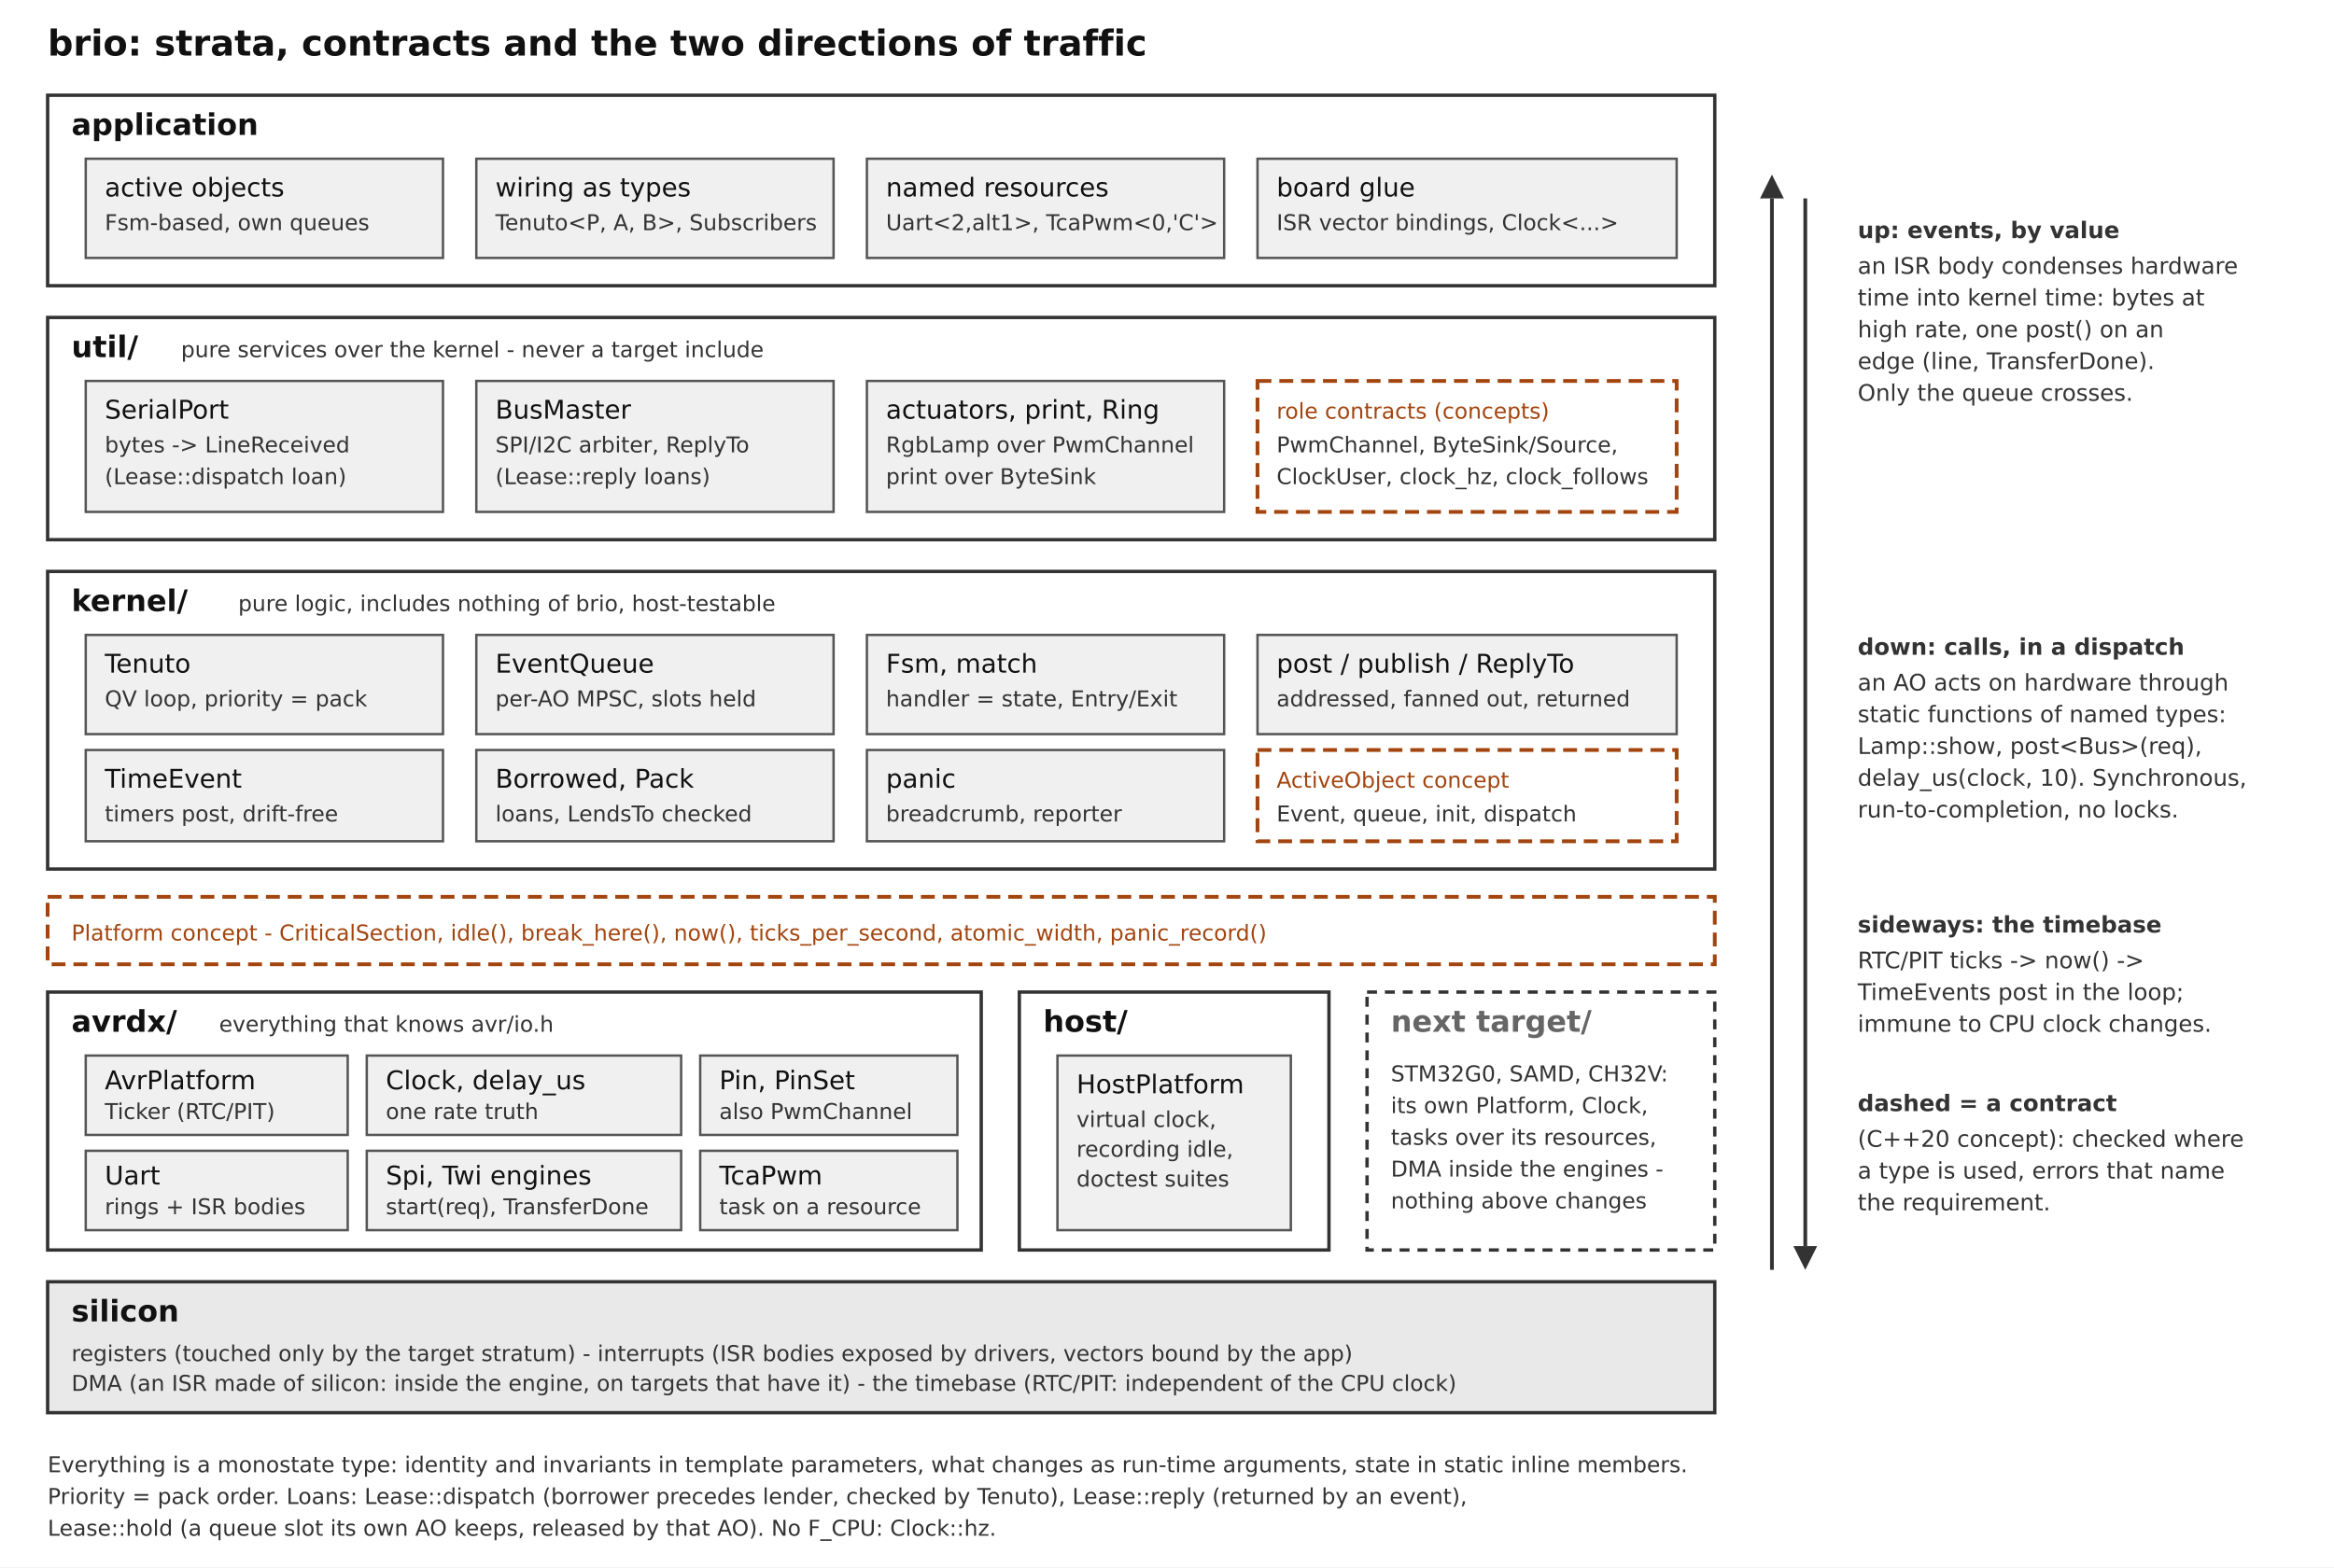
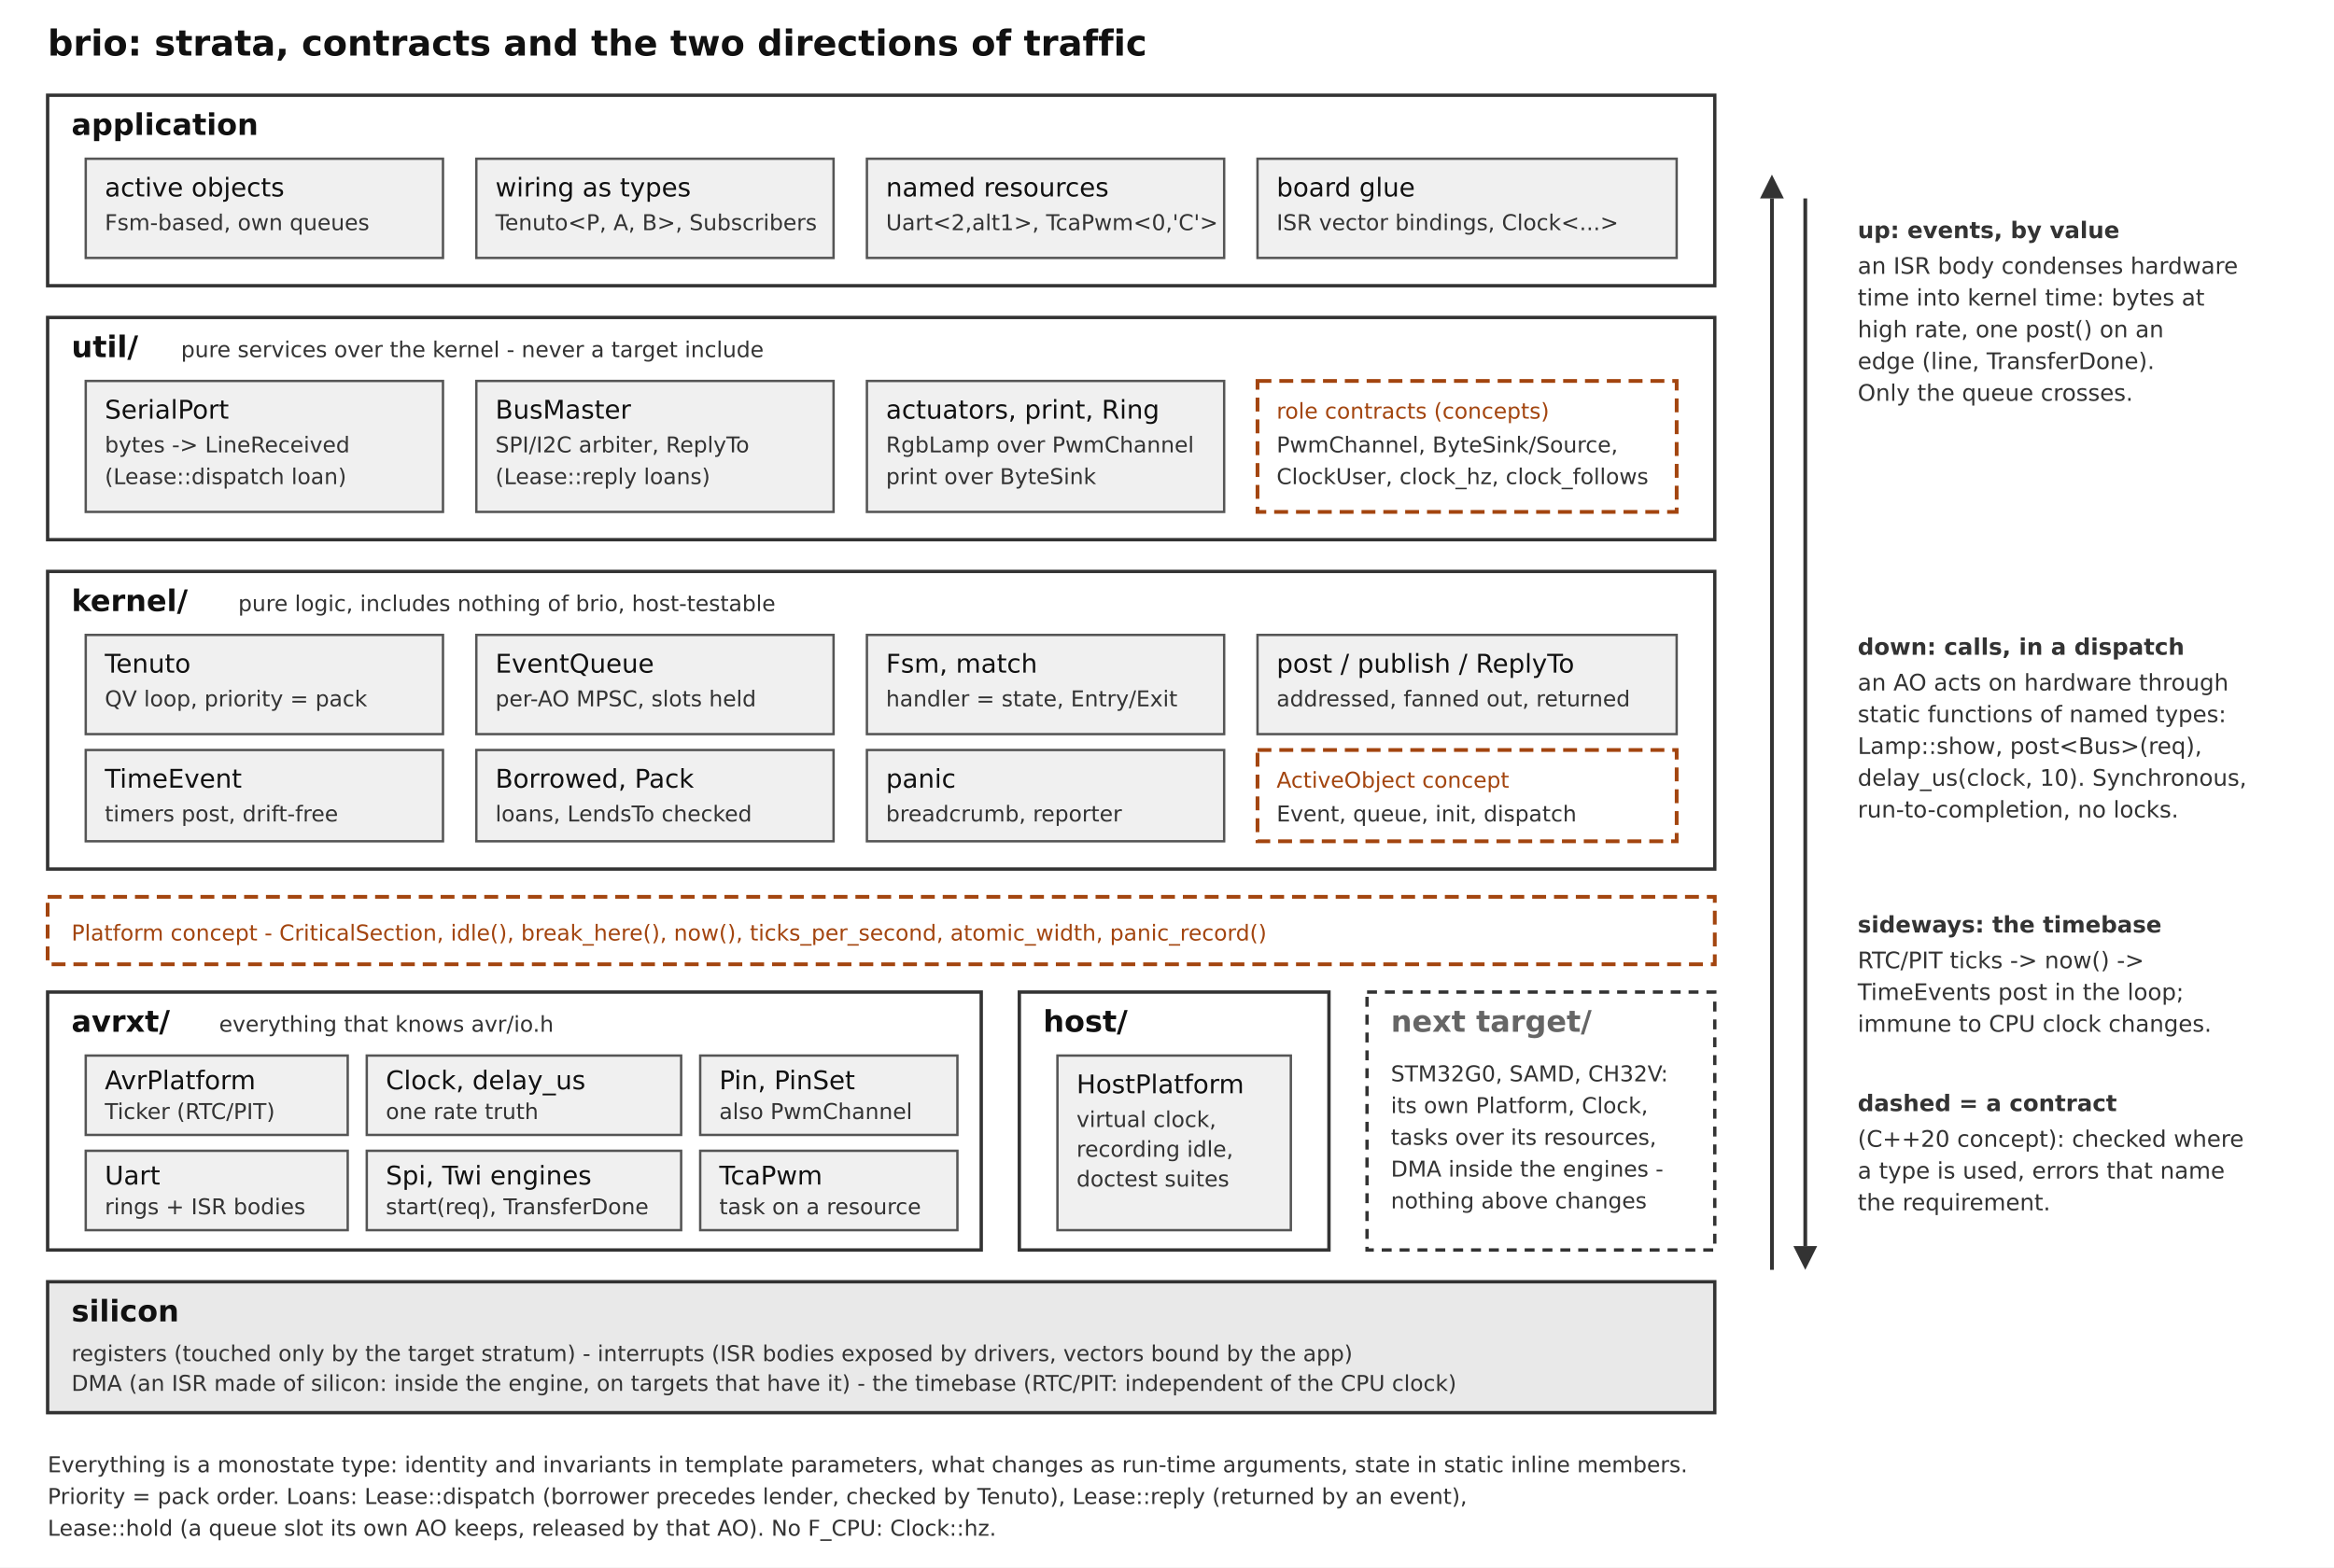
<svg xmlns="http://www.w3.org/2000/svg" viewBox="0 0 1176 790" font-family="DejaVu Sans, Verdana, sans-serif" font-size="13">
  <rect x="0" y="0" width="1176" height="790" fill="#ffffff" />
  <text x="24" y="28" font-size="18" font-weight="bold" fill="#111111">brio: strata, contracts and the two directions of traffic</text>
  <rect x="24" y="48" width="840" height="96" fill="#ffffff" stroke="#333333" stroke-width="1.7" />
  <text x="36" y="68" font-size="15" font-weight="bold" fill="#111111">application</text>
  <rect x="43.2" y="80" width="180" height="50" fill="#f0f0f0" stroke="#555555" stroke-width="1.2" />
  <text x="52.8" y="99" fill="#111111">active objects</text>
  <text x="52.8" y="116" font-size="11" fill="#333333">Fsm-based, own queues</text>
  <rect x="240" y="80" width="180" height="50" fill="#f0f0f0" stroke="#555555" stroke-width="1.2" />
  <text x="249.6" y="99" fill="#111111">wiring as types</text>
  <text x="249.6" y="116" font-size="11" fill="#333333">Tenuto&lt;P, A, B&gt;, Subscribers</text>
  <rect x="436.8" y="80" width="180" height="50" fill="#f0f0f0" stroke="#555555" stroke-width="1.2" />
  <text x="446.4" y="99" fill="#111111">named resources</text>
  <text x="446.4" y="116" font-size="11" fill="#333333">Uart&lt;2,alt1&gt;, TcaPwm&lt;0,'C'&gt;</text>
  <rect x="633.6" y="80" width="211.2" height="50" fill="#f0f0f0" stroke="#555555" stroke-width="1.2" />
  <text x="643.2" y="99" fill="#111111">board glue</text>
  <text x="643.2" y="116" font-size="11" fill="#333333">ISR vector bindings, Clock&lt;...&gt;</text>
  <rect x="24" y="160" width="840" height="112" fill="#ffffff" stroke="#333333" stroke-width="1.7" />
  <text x="36" y="180" font-size="15" font-weight="bold" fill="#111111">util/</text>
  <text x="91.2" y="180" font-size="11" fill="#333333">pure services over the kernel - never a target include</text>
  <rect x="43.2" y="192" width="180" height="66" fill="#f0f0f0" stroke="#555555" stroke-width="1.2" />
  <text x="52.8" y="211" fill="#111111">SerialPort</text>
  <text x="52.8" y="228" font-size="11" fill="#333333">bytes -&gt; LineReceived</text>
  <text x="52.8" y="244" font-size="11" fill="#333333">(Lease::dispatch loan)</text>
  <rect x="240" y="192" width="180" height="66" fill="#f0f0f0" stroke="#555555" stroke-width="1.2" />
  <text x="249.6" y="211" fill="#111111">BusMaster</text>
  <text x="249.6" y="228" font-size="11" fill="#333333">SPI/I2C arbiter, ReplyTo</text>
  <text x="249.6" y="244" font-size="11" fill="#333333">(Lease::reply loans)</text>
  <rect x="436.8" y="192" width="180" height="66" fill="#f0f0f0" stroke="#555555" stroke-width="1.2" />
  <text x="446.4" y="211" fill="#111111">actuators, print, Ring</text>
  <text x="446.4" y="228" font-size="11" fill="#333333">RgbLamp over PwmChannel</text>
  <text x="446.4" y="244" font-size="11" fill="#333333">print over ByteSink</text>
  <rect x="633.6" y="192" width="211.2" height="66" fill="none" stroke="#a3450f" stroke-width="1.9" stroke-dasharray="7 4" />
  <text x="643.2" y="211" font-size="11" fill="#a3450f">role contracts (concepts)</text>
  <text x="643.2" y="228" font-size="11" fill="#333333">PwmChannel, ByteSink/Source,</text>
  <text x="643.2" y="244" font-size="11" fill="#333333">ClockUser, clock_hz, clock_follows</text>
  <rect x="24" y="288" width="840" height="150" fill="#ffffff" stroke="#333333" stroke-width="1.7" />
  <text x="36" y="308" font-size="15" font-weight="bold" fill="#111111">kernel/</text>
  <text x="120" y="308" font-size="11" fill="#333333">pure logic, includes nothing of brio, host-testable</text>
  <rect x="43.2" y="320" width="180" height="50" fill="#f0f0f0" stroke="#555555" stroke-width="1.2" />
  <text x="52.8" y="339" fill="#111111">Tenuto</text>
  <text x="52.8" y="356" font-size="11" fill="#333333">QV loop, priority = pack</text>
  <rect x="240" y="320" width="180" height="50" fill="#f0f0f0" stroke="#555555" stroke-width="1.2" />
  <text x="249.6" y="339" fill="#111111">EventQueue</text>
  <text x="249.6" y="356" font-size="11" fill="#333333">per-AO MPSC, slots held</text>
  <rect x="436.8" y="320" width="180" height="50" fill="#f0f0f0" stroke="#555555" stroke-width="1.2" />
  <text x="446.4" y="339" fill="#111111">Fsm, match</text>
  <text x="446.4" y="356" font-size="11" fill="#333333">handler = state, Entry/Exit</text>
  <rect x="633.6" y="320" width="211.2" height="50" fill="#f0f0f0" stroke="#555555" stroke-width="1.2" />
  <text x="643.2" y="339" fill="#111111">post / publish / ReplyTo</text>
  <text x="643.2" y="356" font-size="11" fill="#333333">addressed, fanned out, returned</text>
  <rect x="43.2" y="378" width="180" height="46" fill="#f0f0f0" stroke="#555555" stroke-width="1.2" />
  <text x="52.8" y="397" fill="#111111">TimeEvent</text>
  <text x="52.8" y="414" font-size="11" fill="#333333">timers post, drift-free</text>
  <rect x="240" y="378" width="180" height="46" fill="#f0f0f0" stroke="#555555" stroke-width="1.2" />
  <text x="249.6" y="397" fill="#111111">Borrowed, Pack</text>
  <text x="249.6" y="414" font-size="11" fill="#333333">loans, LendsTo checked</text>
  <rect x="436.8" y="378" width="180" height="46" fill="#f0f0f0" stroke="#555555" stroke-width="1.2" />
  <text x="446.4" y="397" fill="#111111">panic</text>
  <text x="446.4" y="414" font-size="11" fill="#333333">breadcrumb, reporter</text>
  <rect x="633.6" y="378" width="211.2" height="46" fill="none" stroke="#a3450f" stroke-width="1.9" stroke-dasharray="7 4" />
  <text x="643.2" y="397" font-size="11" fill="#a3450f">ActiveObject concept</text>
  <text x="643.2" y="414" font-size="11" fill="#333333">Event, queue, init, dispatch</text>
  <rect x="24" y="452" width="840" height="34" fill="none" stroke="#a3450f" stroke-width="1.9" stroke-dasharray="7 4" />
  <text x="36" y="474" font-size="11" fill="#a3450f">Platform concept  -  CriticalSection, idle(), break_here(), now(), ticks_per_second, atomic_width, panic_record()</text>
  <rect x="24" y="500" width="470.4" height="130" fill="#ffffff" stroke="#333333" stroke-width="1.7" />
-   <text x="36" y="520" font-size="15" font-weight="bold" fill="#111111">avrdx/</text>
+   <text x="36" y="520" font-size="15" font-weight="bold" fill="#111111">avrxt/</text>
  <text x="110.4" y="520" font-size="11" fill="#333333">everything that knows avr/io.h</text>
  <rect x="43.2" y="532" width="132" height="40" fill="#f0f0f0" stroke="#555555" stroke-width="1.2" />
  <text x="52.8" y="549" fill="#111111">AvrPlatform</text>
  <text x="52.8" y="564" font-size="11" fill="#333333">Ticker (RTC/PIT)</text>
  <rect x="184.8" y="532" width="158.4" height="40" fill="#f0f0f0" stroke="#555555" stroke-width="1.2" />
  <text x="194.4" y="549" fill="#111111">Clock, delay_us</text>
  <text x="194.4" y="564" font-size="11" fill="#333333">one rate truth</text>
  <rect x="352.8" y="532" width="129.6" height="40" fill="#f0f0f0" stroke="#555555" stroke-width="1.2" />
  <text x="362.4" y="549" fill="#111111">Pin, PinSet</text>
  <text x="362.4" y="564" font-size="11" fill="#333333">also PwmChannel</text>
  <rect x="43.2" y="580" width="132" height="40" fill="#f0f0f0" stroke="#555555" stroke-width="1.2" />
  <text x="52.8" y="597" fill="#111111">Uart</text>
  <text x="52.8" y="612" font-size="11" fill="#333333">rings + ISR bodies</text>
  <rect x="184.8" y="580" width="158.4" height="40" fill="#f0f0f0" stroke="#555555" stroke-width="1.2" />
  <text x="194.4" y="597" fill="#111111">Spi, Twi engines</text>
  <text x="194.4" y="612" font-size="11" fill="#333333">start(req), TransferDone</text>
  <rect x="352.8" y="580" width="129.6" height="40" fill="#f0f0f0" stroke="#555555" stroke-width="1.2" />
  <text x="362.4" y="597" fill="#111111">TcaPwm</text>
  <text x="362.4" y="612" font-size="11" fill="#333333">task on a resource</text>
  <rect x="513.6" y="500" width="156" height="130" fill="#ffffff" stroke="#333333" stroke-width="1.7" />
  <text x="525.6" y="520" font-size="15" font-weight="bold" fill="#111111">host/</text>
  <rect x="532.8" y="532" width="117.6" height="88" fill="#f0f0f0" stroke="#555555" stroke-width="1.2" />
  <text x="542.4" y="551" fill="#111111">HostPlatform</text>
  <text x="542.4" y="568" font-size="11" fill="#333333">virtual clock,</text>
  <text x="542.4" y="583" font-size="11" fill="#333333">recording idle,</text>
  <text x="542.4" y="598" font-size="11" fill="#333333">doctest suites</text>
  <rect x="688.8" y="500" width="175.2" height="130" fill="#ffffff" stroke="#333333" stroke-width="1.7" stroke-dasharray="5 4" />
  <text x="700.8" y="520" font-size="15" font-weight="bold" fill="#666666">next target/</text>
  <text x="700.8" y="545" font-size="11" fill="#333333">STM32G0, SAMD, CH32V:</text>
  <text x="700.8" y="561" font-size="11" fill="#333333">its own Platform, Clock,</text>
  <text x="700.8" y="577" font-size="11" fill="#333333">tasks over its resources,</text>
  <text x="700.8" y="593" font-size="11" fill="#333333">DMA inside the engines -</text>
  <text x="700.8" y="609" font-size="11" fill="#333333">nothing above changes</text>
  <rect x="24" y="646" width="840" height="66" fill="#e9e9e9" stroke="#333333" stroke-width="1.7" />
  <text x="36" y="666" font-size="15" font-weight="bold" fill="#111111">silicon</text>
  <text x="36" y="686" font-size="11" fill="#333333">registers (touched only by the target stratum) - interrupts (ISR bodies exposed by drivers, vectors bound by the app)</text>
  <text x="36" y="701" font-size="11" fill="#333333">DMA (an ISR made of silicon: inside the engine, on targets that have it) - the timebase (RTC/PIT: independent of the CPU clock)</text>
  <line x1="892.8" y1="640" x2="892.8" y2="100" stroke="#333333" stroke-width="1.9" />
  <polygon points="892.8,88 886.8,100 898.8,100" fill="#333333" />
  <line x1="909.6" y1="100" x2="909.6" y2="628" stroke="#333333" stroke-width="1.9" />
  <polygon points="909.6,640 903.6,628 915.6,628" fill="#333333" />
  <text x="936" y="120" font-size="11.5" fill="#333333" font-weight="bold">up: events, by value</text>
  <text x="936" y="138" font-size="11.5" fill="#333333">an ISR body condenses hardware</text>
  <text x="936" y="154" font-size="11.5" fill="#333333">time into kernel time: bytes at</text>
  <text x="936" y="170" font-size="11.5" fill="#333333">high rate, one post() on an</text>
  <text x="936" y="186" font-size="11.5" fill="#333333">edge (line, TransferDone).</text>
  <text x="936" y="202" font-size="11.5" fill="#333333">Only the queue crosses.</text>
  <text x="936" y="330" font-size="11.5" fill="#333333" font-weight="bold">down: calls, in a dispatch</text>
  <text x="936" y="348" font-size="11.5" fill="#333333">an AO acts on hardware through</text>
  <text x="936" y="364" font-size="11.5" fill="#333333">static functions of named types:</text>
  <text x="936" y="380" font-size="11.5" fill="#333333">Lamp::show, post&lt;Bus&gt;(req),</text>
  <text x="936" y="396" font-size="11.5" fill="#333333">delay_us(clock, 10). Synchronous,</text>
  <text x="936" y="412" font-size="11.5" fill="#333333">run-to-completion, no locks.</text>
  <text x="936" y="470" font-size="11.5" fill="#333333" font-weight="bold">sideways: the timebase</text>
  <text x="936" y="488" font-size="11.5" fill="#333333">RTC/PIT ticks -&gt; now() -&gt;</text>
  <text x="936" y="504" font-size="11.5" fill="#333333">TimeEvents post in the loop;</text>
  <text x="936" y="520" font-size="11.5" fill="#333333">immune to CPU clock changes.</text>
  <text x="936" y="560" font-size="11.5" fill="#333333" font-weight="bold">dashed = a contract</text>
  <text x="936" y="578" font-size="11.5" fill="#333333">(C++20 concept): checked where</text>
  <text x="936" y="594" font-size="11.5" fill="#333333">a type is used, errors that name</text>
  <text x="936" y="610" font-size="11.5" fill="#333333">the requirement.</text>
  <text x="24" y="742" font-size="11" fill="#333333">Everything is a monostate type: identity and invariants in template parameters, what changes as run-time arguments, state in static inline members.</text>
  <text x="24" y="758" font-size="11" fill="#333333">Priority = pack order. Loans: Lease::dispatch (borrower precedes lender, checked by Tenuto), Lease::reply (returned by an event),</text>
  <text x="24" y="774" font-size="11" fill="#333333">Lease::hold (a queue slot its own AO keeps, released by that AO). No F_CPU: Clock::hz.</text>
</svg>
